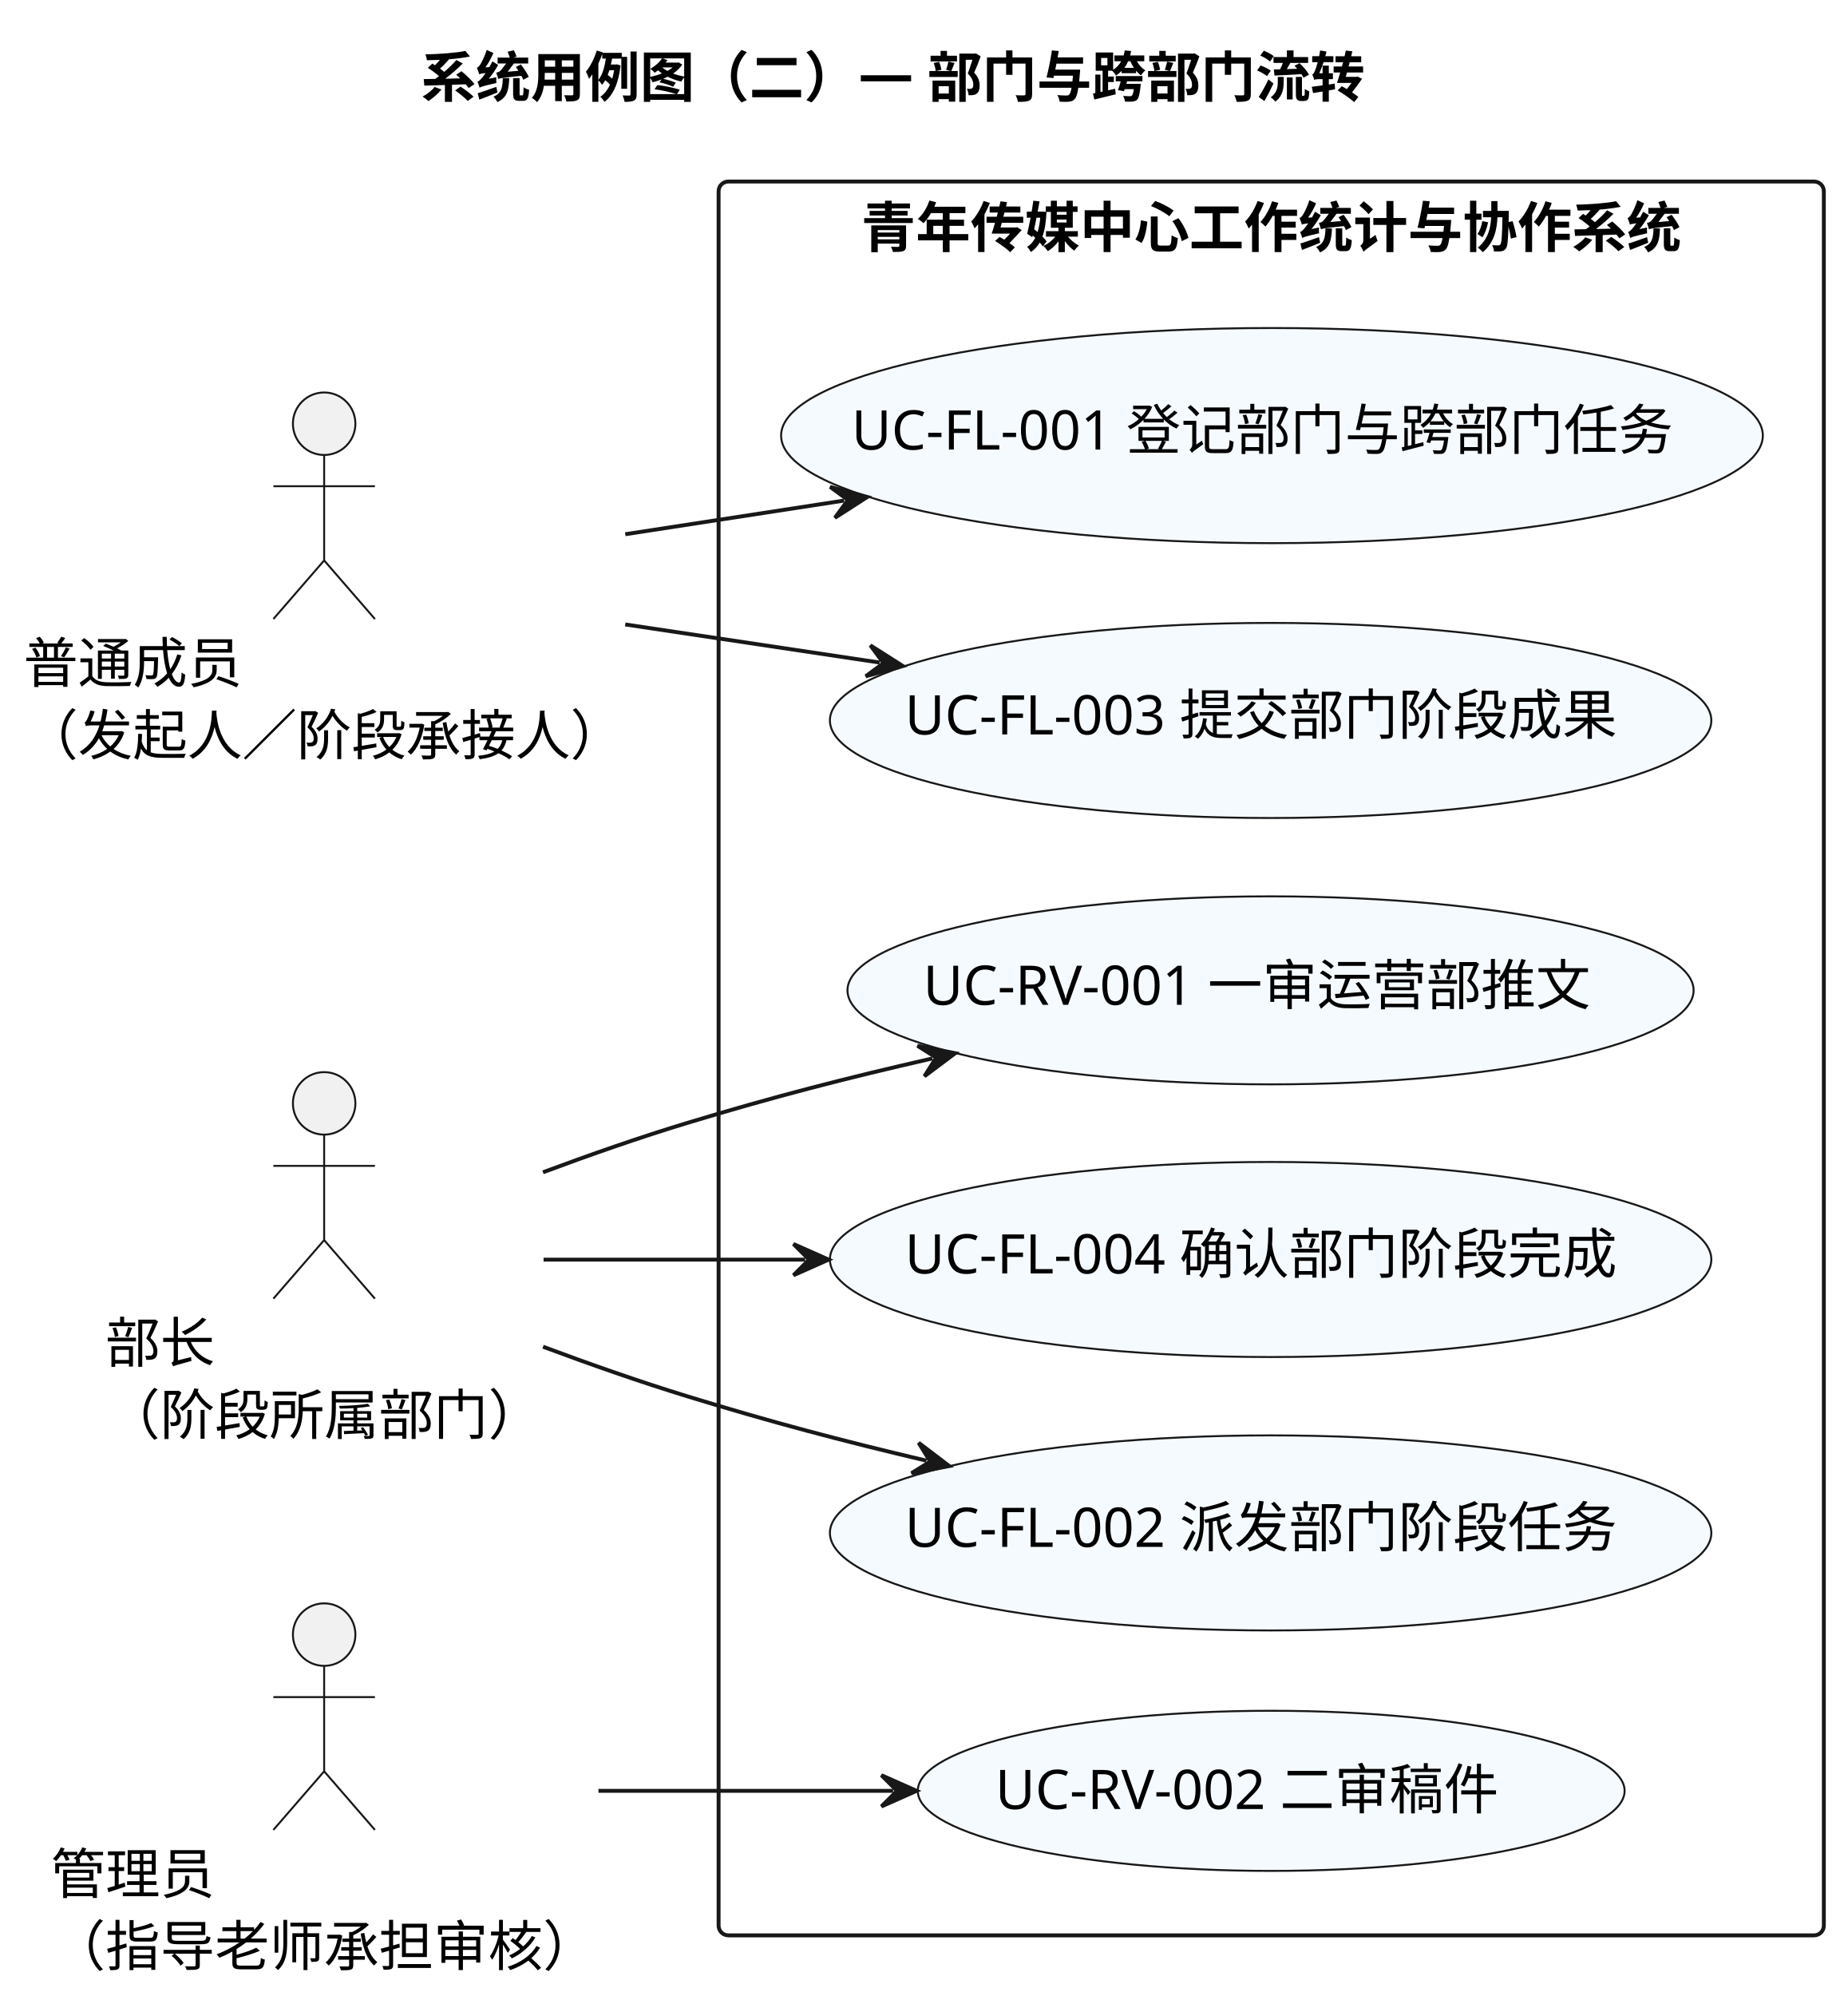
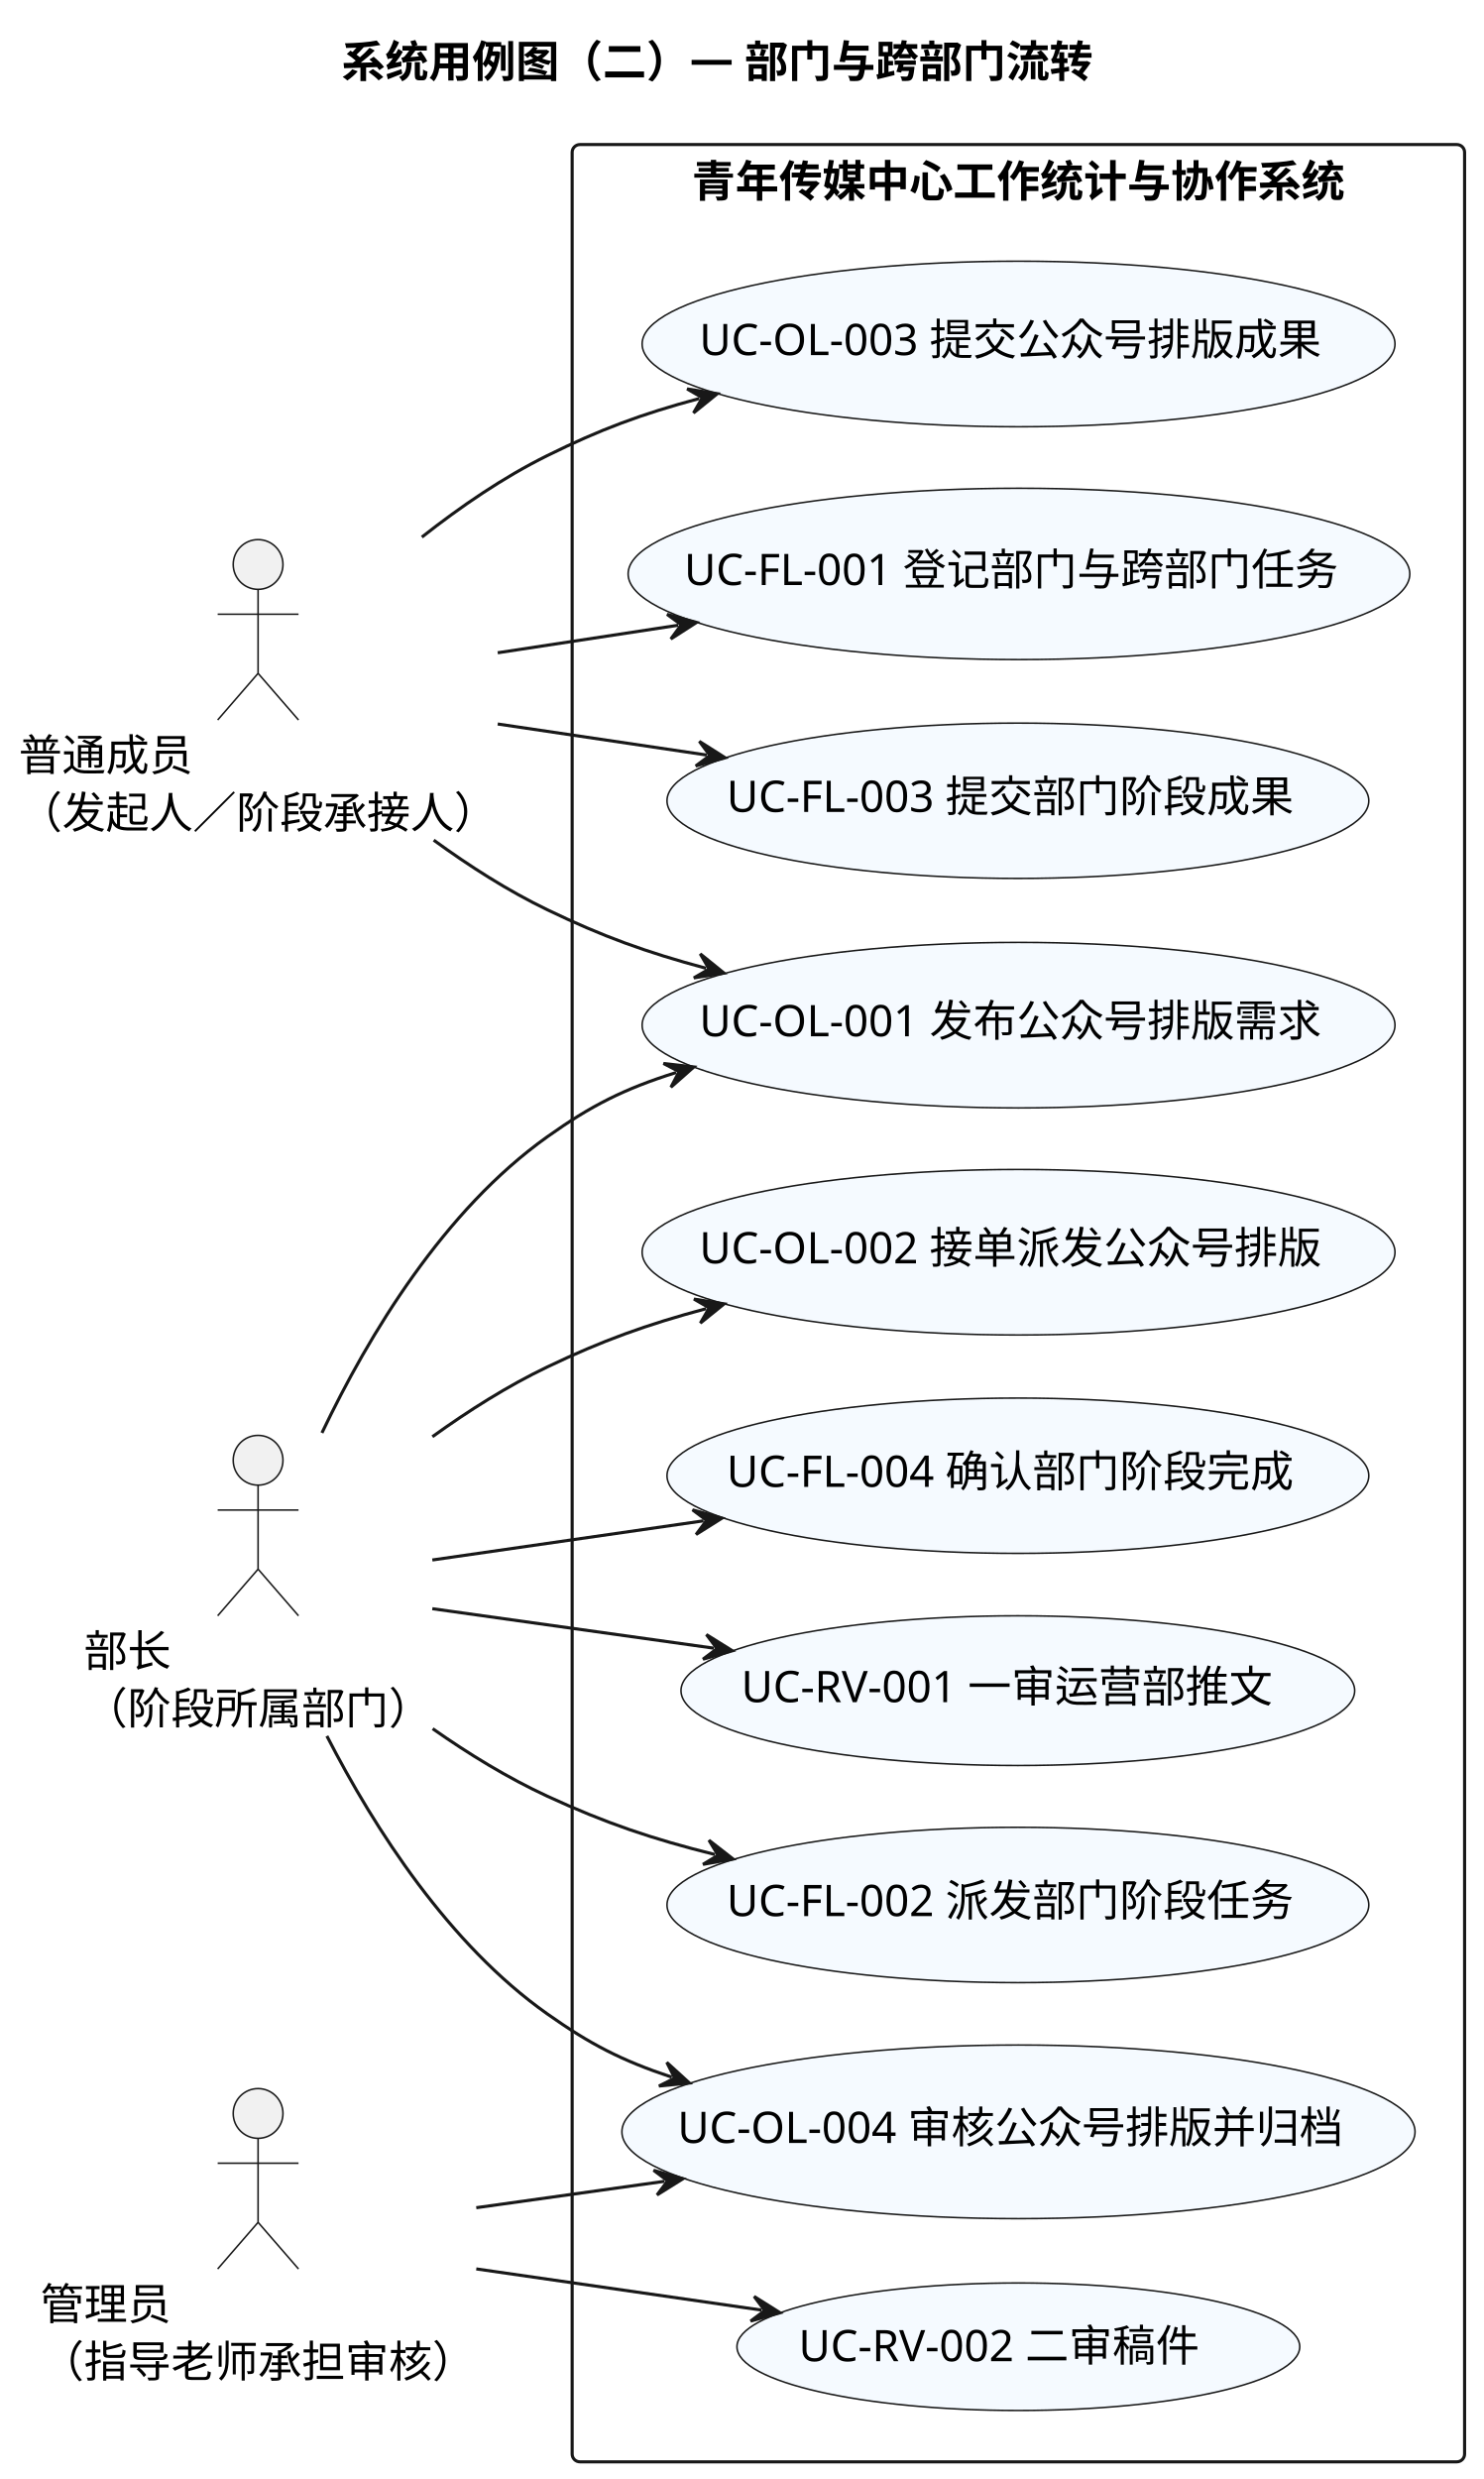
- <svg xmlns="http://www.w3.org/2000/svg" contentStyleType="text/css" height="511px" preserveAspectRatio="none" style="width:473px;height:511px;background:#FFFFFF;" version="1.1" viewBox="0 0 473 511" width="473px" zoomAndPan="magnify">
+ <svg xmlns="http://www.w3.org/2000/svg" contentStyleType="text/css" height="797px" preserveAspectRatio="none" style="width:477px;height:797px;background:#FFFFFF;" version="1.1" viewBox="0 0 477 797" width="477px" zoomAndPan="magnify">
  <defs />
  <g>
-     <text fill="#000000" font-family="Microsoft YaHei" font-size="14" font-weight="bold" lengthAdjust="spacing" textLength="243.291" x="107.855" y="24.814">系统用例图（二）— 部门与跨部门流转</text>
+     <text fill="#000000" font-family="Microsoft YaHei" font-size="14" font-weight="bold" lengthAdjust="spacing" textLength="243.291" x="109.855" y="24.814">系统用例图（二）— 部门与跨部门流转</text>
    <g id="cluster_青年传媒中心工作统计与协作系统">
-       <rect fill="none" height="449" rx="2.5" ry="2.5" style="stroke:#181818;stroke-width:1.0;" width="283" x="184" y="46.477" />
-       <text fill="#000000" font-family="Microsoft YaHei" font-size="14" font-weight="bold" lengthAdjust="spacing" textLength="210" x="220.5" y="63.291">青年传媒中心工作统计与协作系统</text>
+       <rect fill="none" height="745" rx="2.5" ry="2.5" style="stroke:#181818;stroke-width:1.0;" width="287" x="184" y="46.477" />
+       <text fill="#000000" font-family="Microsoft YaHei" font-size="14" font-weight="bold" lengthAdjust="spacing" textLength="210" x="222.5" y="63.291">青年传媒中心工作统计与协作系统</text>
    </g>
    <g id="elem_U0">
-       <ellipse cx="325.691" cy="111.516" fill="#F5FAFF" rx="125.691" ry="27.538" style="stroke:#181818;stroke-width:0.5;" />
-       <text fill="#000000" font-family="Microsoft YaHei" font-size="14" lengthAdjust="spacing" textLength="215.325" x="218.028" y="115.09">UC-FL-001 登记部门与跨部门任务</text>
+       <ellipse cx="327.691" cy="184.516" fill="#F5FAFF" rx="125.691" ry="27.538" style="stroke:#181818;stroke-width:0.5;" />
+       <text fill="#000000" font-family="Microsoft YaHei" font-size="14" lengthAdjust="spacing" textLength="215.325" x="220.028" y="188.09">UC-FL-001 登记部门与跨部门任务</text>
    </g>
    <g id="elem_U1">
-       <ellipse cx="325.348" cy="392.447" fill="#F5FAFF" rx="112.848" ry="24.97" style="stroke:#181818;stroke-width:0.5;" />
-       <text fill="#000000" font-family="Microsoft YaHei" font-size="14" lengthAdjust="spacing" textLength="187.325" x="231.685" y="396.022">UC-FL-002 派发部门阶段任务</text>
+       <ellipse cx="327.348" cy="612.447" fill="#F5FAFF" rx="112.848" ry="24.97" style="stroke:#181818;stroke-width:0.5;" />
+       <text fill="#000000" font-family="Microsoft YaHei" font-size="14" lengthAdjust="spacing" textLength="187.325" x="233.685" y="616.022">UC-FL-002 派发部门阶段任务</text>
    </g>
    <g id="elem_U2">
-       <ellipse cx="325.348" cy="184.447" fill="#F5FAFF" rx="112.848" ry="24.97" style="stroke:#181818;stroke-width:0.5;" />
-       <text fill="#000000" font-family="Microsoft YaHei" font-size="14" lengthAdjust="spacing" textLength="187.325" x="231.685" y="188.022">UC-FL-003 提交部门阶段成果</text>
+       <ellipse cx="327.348" cy="257.447" fill="#F5FAFF" rx="112.848" ry="24.97" style="stroke:#181818;stroke-width:0.5;" />
+       <text fill="#000000" font-family="Microsoft YaHei" font-size="14" lengthAdjust="spacing" textLength="187.325" x="233.685" y="261.022">UC-FL-003 提交部门阶段成果</text>
    </g>
    <g id="elem_U3">
-       <ellipse cx="325.348" cy="322.447" fill="#F5FAFF" rx="112.848" ry="24.97" style="stroke:#181818;stroke-width:0.5;" />
-       <text fill="#000000" font-family="Microsoft YaHei" font-size="14" lengthAdjust="spacing" textLength="187.325" x="231.685" y="326.022">UC-FL-004 确认部门阶段完成</text>
+       <ellipse cx="327.348" cy="474.447" fill="#F5FAFF" rx="112.848" ry="24.97" style="stroke:#181818;stroke-width:0.5;" />
+       <text fill="#000000" font-family="Microsoft YaHei" font-size="14" lengthAdjust="spacing" textLength="187.325" x="233.685" y="478.022">UC-FL-004 确认部门阶段完成</text>
    </g>
    <g id="elem_U4">
-       <ellipse cx="325.328" cy="253.543" fill="#F5FAFF" rx="108.328" ry="24.066" style="stroke:#181818;stroke-width:0.5;" />
-       <text fill="#000000" font-family="Microsoft YaHei" font-size="14" lengthAdjust="spacing" textLength="177.31" x="236.373" y="257.241">UC-RV-001 一审运营部推文</text>
+       <ellipse cx="327.328" cy="543.543" fill="#F5FAFF" rx="108.328" ry="24.066" style="stroke:#181818;stroke-width:0.5;" />
+       <text fill="#000000" font-family="Microsoft YaHei" font-size="14" lengthAdjust="spacing" textLength="177.31" x="238.373" y="547.241">UC-RV-001 一审运营部推文</text>
    </g>
    <g id="elem_U5">
-       <ellipse cx="325.494" cy="458.476" fill="#F5FAFF" rx="90.494" ry="20.499" style="stroke:#181818;stroke-width:0.5;" />
-       <text fill="#000000" font-family="Microsoft YaHei" font-size="14" lengthAdjust="spacing" textLength="135.31" x="254.838" y="463.133">UC-RV-002 二审稿件</text>
+       <ellipse cx="327.494" cy="754.476" fill="#F5FAFF" rx="90.494" ry="20.499" style="stroke:#181818;stroke-width:0.5;" />
+       <text fill="#000000" font-family="Microsoft YaHei" font-size="14" lengthAdjust="spacing" textLength="135.31" x="256.838" y="759.133">UC-RV-002 二审稿件</text>
+     </g>
+     <g id="elem_U6">
+       <ellipse cx="327.561" cy="329.59" fill="#F5FAFF" rx="121.061" ry="26.612" style="stroke:#181818;stroke-width:0.5;" />
+       <text fill="#000000" font-family="Microsoft YaHei" font-size="14" lengthAdjust="spacing" textLength="205.297" x="224.912" y="333.164">UC-OL-001 发布公众号排版需求</text>
+     </g>
+     <g id="elem_U7">
+       <ellipse cx="327.561" cy="402.59" fill="#F5FAFF" rx="121.061" ry="26.612" style="stroke:#181818;stroke-width:0.5;" />
+       <text fill="#000000" font-family="Microsoft YaHei" font-size="14" lengthAdjust="spacing" textLength="205.297" x="224.912" y="406.164">UC-OL-002 接单派发公众号排版</text>
+     </g>
+     <g id="elem_U8">
+       <ellipse cx="327.561" cy="110.59" fill="#F5FAFF" rx="121.061" ry="26.612" style="stroke:#181818;stroke-width:0.5;" />
+       <text fill="#000000" font-family="Microsoft YaHei" font-size="14" lengthAdjust="spacing" textLength="205.297" x="224.912" y="114.164">UC-OL-003 提交公众号排版成果</text>
+     </g>
+     <g id="elem_U9">
+       <ellipse cx="327.533" cy="685.384" fill="#F5FAFF" rx="127.533" ry="27.907" style="stroke:#181818;stroke-width:0.5;" />
+       <text fill="#000000" font-family="Microsoft YaHei" font-size="14" lengthAdjust="spacing" textLength="219.297" x="217.884" y="688.959">UC-OL-004 审核公众号排版并归档</text>
    </g>
    <g id="elem_Member">
-       <ellipse cx="83" cy="108.478" fill="#F1F1F1" rx="8" ry="8" style="stroke:#181818;stroke-width:0.5;" />
-       <path d="M83,116.478 L83,143.477 M70,124.478 L96,124.478 M83,143.477 L70,158.477 M83,143.477 L96,158.477 " fill="none" style="stroke:#181818;stroke-width:0.5;" />
-       <text fill="#000000" font-family="Microsoft YaHei" font-size="14" lengthAdjust="spacing" textLength="56" x="6" y="174.791">普通成员</text>
-       <text fill="#000000" font-family="Microsoft YaHei" font-size="14" lengthAdjust="spacing" textLength="154" x="6" y="193.269">（发起人／阶段承接人）</text>
+       <ellipse cx="83" cy="181.477" fill="#F1F1F1" rx="8" ry="8" style="stroke:#181818;stroke-width:0.5;" />
+       <path d="M83,189.477 L83,216.477 M70,197.477 L96,197.477 M83,216.477 L70,231.477 M83,216.477 L96,231.477 " fill="none" style="stroke:#181818;stroke-width:0.5;" />
+       <text fill="#000000" font-family="Microsoft YaHei" font-size="14" lengthAdjust="spacing" textLength="56" x="6" y="247.791">普通成员</text>
+       <text fill="#000000" font-family="Microsoft YaHei" font-size="14" lengthAdjust="spacing" textLength="154" x="6" y="266.269">（发起人／阶段承接人）</text>
    </g>
    <g id="elem_Minister">
-       <ellipse cx="83" cy="282.478" fill="#F1F1F1" rx="8" ry="8" style="stroke:#181818;stroke-width:0.5;" />
-       <path d="M83,290.478 L83,317.478 M70,298.478 L96,298.478 M83,317.478 L70,332.478 M83,317.478 L96,332.478 " fill="none" style="stroke:#181818;stroke-width:0.5;" />
-       <text fill="#000000" font-family="Microsoft YaHei" font-size="14" lengthAdjust="spacing" textLength="28" x="27" y="348.791">部长</text>
-       <text fill="#000000" font-family="Microsoft YaHei" font-size="14" lengthAdjust="spacing" textLength="112" x="27" y="367.269">（阶段所属部门）</text>
+       <ellipse cx="83" cy="469.478" fill="#F1F1F1" rx="8" ry="8" style="stroke:#181818;stroke-width:0.5;" />
+       <path d="M83,477.478 L83,504.478 M70,485.478 L96,485.478 M83,504.478 L70,519.477 M83,504.478 L96,519.477 " fill="none" style="stroke:#181818;stroke-width:0.5;" />
+       <text fill="#000000" font-family="Microsoft YaHei" font-size="14" lengthAdjust="spacing" textLength="28" x="27" y="535.791">部长</text>
+       <text fill="#000000" font-family="Microsoft YaHei" font-size="14" lengthAdjust="spacing" textLength="112" x="27" y="554.269">（阶段所属部门）</text>
    </g>
    <g id="elem_Admin">
-       <ellipse cx="83" cy="418.478" fill="#F1F1F1" rx="8" ry="8" style="stroke:#181818;stroke-width:0.5;" />
-       <path d="M83,426.478 L83,453.478 M70,434.478 L96,434.478 M83,453.478 L70,468.478 M83,453.478 L96,468.478 " fill="none" style="stroke:#181818;stroke-width:0.5;" />
-       <text fill="#000000" font-family="Microsoft YaHei" font-size="14" lengthAdjust="spacing" textLength="42" x="13" y="484.791">管理员</text>
-       <text fill="#000000" font-family="Microsoft YaHei" font-size="14" lengthAdjust="spacing" textLength="140" x="13" y="503.269">（指导老师承担审核）</text>
+       <ellipse cx="83" cy="679.477" fill="#F1F1F1" rx="8" ry="8" style="stroke:#181818;stroke-width:0.5;" />
+       <path d="M83,687.477 L83,714.477 M70,695.477 L96,695.477 M83,714.477 L70,729.477 M83,714.477 L96,729.477 " fill="none" style="stroke:#181818;stroke-width:0.5;" />
+       <text fill="#000000" font-family="Microsoft YaHei" font-size="14" lengthAdjust="spacing" textLength="42" x="13" y="745.791">管理员</text>
+       <text fill="#000000" font-family="Microsoft YaHei" font-size="14" lengthAdjust="spacing" textLength="140" x="13" y="764.269">（指导老师承担审核）</text>
    </g>
    <g id="link_Member_U0">
-       <path d="M160.1,136.768 C179.77,133.748 195.36,131.351 216.14,128.151 " fill="none" id="Member-to-U0" style="stroke:#181818;stroke-width:1.0;" />
-       <polygon fill="#181818" points="222.07,127.237,212.566,124.654,217.128,127.999,213.784,132.561,222.07,127.237" style="stroke:#181818;stroke-width:1.0;" />
+       <path d="M160.06,209.868 C180.34,206.778 196.659,204.295 218.099,201.015 " fill="none" id="Member-to-U0" style="stroke:#181818;stroke-width:1.0;" />
+       <polygon fill="#181818" points="224.03,200.107,214.529,197.515,219.088,200.864,215.738,205.423,224.03,200.107" style="stroke:#181818;stroke-width:1.0;" />
    </g>
    <g id="link_Minister_U1">
-       <path d="M139.05,344.777 C151.12,349.277 163.91,353.767 176,357.478 C197.53,364.077 215.29,368.781 237.22,373.951 " fill="none" id="Minister-to-U1" style="stroke:#181818;stroke-width:1.0;" />
-       <polygon fill="#181818" points="243.06,375.327,235.218,369.369,238.193,374.18,233.382,377.156,243.06,375.327" style="stroke:#181818;stroke-width:1.0;" />
+       <path d="M139.14,555.778 C150.78,563.928 163.38,571.648 176,577.477 C194.63,586.077 209.746,591.223 229.946,596.233 " fill="none" id="Minister-to-U1" style="stroke:#181818;stroke-width:1.0;" />
+       <polygon fill="#181818" points="235.77,597.678,227.998,591.629,230.917,596.474,226.072,599.393,235.77,597.678" style="stroke:#181818;stroke-width:1.0;" />
    </g>
    <g id="link_Member_U2">
-       <path d="M160.1,159.868 C182.66,163.248 201.706,166.1 225.236,169.62 " fill="none" id="Member-to-U2" style="stroke:#181818;stroke-width:1.0;" />
-       <polygon fill="#181818" points="231.17,170.507,222.861,165.22,226.225,169.768,221.677,173.132,231.17,170.507" style="stroke:#181818;stroke-width:1.0;" />
+       <path d="M160.06,232.768 C183.26,236.218 203.095,239.157 227.295,242.747 " fill="none" id="Member-to-U2" style="stroke:#181818;stroke-width:1.0;" />
+       <polygon fill="#181818" points="233.23,243.627,224.914,238.35,228.284,242.894,223.74,246.264,233.23,243.627" style="stroke:#181818;stroke-width:1.0;" />
    </g>
    <g id="link_Minister_U3">
-       <path d="M139.18,322.478 C160.95,322.478 180.79,322.478 206.17,322.478 " fill="none" id="Minister-to-U3" style="stroke:#181818;stroke-width:1.0;" />
-       <polygon fill="#181818" points="212.17,322.478,203.17,318.478,207.17,322.478,203.17,326.478,212.17,322.478" style="stroke:#181818;stroke-width:1.0;" />
+       <path d="M139.03,501.538 C166.56,497.558 194.721,493.495 226.251,488.945 " fill="none" id="Minister-to-U3" style="stroke:#181818;stroke-width:1.0;" />
+       <polygon fill="#181818" points="232.19,488.087,222.711,485.414,227.241,488.802,223.854,493.332,232.19,488.087" style="stroke:#181818;stroke-width:1.0;" />
    </g>
    <g id="link_Minister_U4">
-       <path d="M139.03,300.118 C151.1,295.618 163.9,291.147 176,287.478 C198.02,280.808 216.38,276.072 238.74,270.972 " fill="none" id="Minister-to-U4" style="stroke:#181818;stroke-width:1.0;" />
-       <polygon fill="#181818" points="244.59,269.637,234.926,267.739,239.715,270.749,236.705,275.539,244.59,269.637" style="stroke:#181818;stroke-width:1.0;" />
+       <path d="M139.03,517.197 C167.53,521.188 197.148,525.344 229.598,529.894 " fill="none" id="Minister-to-U4" style="stroke:#181818;stroke-width:1.0;" />
+       <polygon fill="#181818" points="235.54,530.727,227.183,525.517,230.588,530.033,226.072,533.439,235.54,530.727" style="stroke:#181818;stroke-width:1.0;" />
    </g>
    <g id="link_Admin_U5">
-       <path d="M153.24,458.478 C178.63,458.478 201.75,458.478 228.69,458.478 " fill="none" id="Admin-to-U5" style="stroke:#181818;stroke-width:1.0;" />
-       <polygon fill="#181818" points="234.69,458.478,225.69,454.478,229.69,458.478,225.69,462.478,234.69,458.478" style="stroke:#181818;stroke-width:1.0;" />
+       <path d="M153.17,729.457 C183.68,733.867 213.701,738.202 244.931,742.702 " fill="none" id="Admin-to-U5" style="stroke:#181818;stroke-width:1.0;" />
+       <polygon fill="#181818" points="250.87,743.558,242.532,738.315,245.921,742.844,241.392,746.233,250.87,743.558" style="stroke:#181818;stroke-width:1.0;" />
+     </g>
+     <g id="link_Member_U6">
+       <path d="M139.48,270.108 C151,278.488 163.46,286.438 176,292.478 C193.69,301.007 207.734,306.125 227.065,311.305 " fill="none" id="Member-to-U6" style="stroke:#181818;stroke-width:1.0;" />
+       <polygon fill="#181818" points="232.86,312.858,225.202,306.664,228.03,311.563,223.131,314.392,232.86,312.858" style="stroke:#181818;stroke-width:1.0;" />
+     </g>
+     <g id="link_Minister_U6">
+       <path d="M103.53,460.678 C118.69,428.918 142.77,389.127 176,365.478 C190.01,355.507 200.695,350.074 217.425,344.824 " fill="none" id="Minister-to-U6" style="stroke:#181818;stroke-width:1.0;" />
+       <polygon fill="#181818" points="223.15,343.027,213.365,341.906,218.379,344.525,215.761,349.539,223.15,343.027" style="stroke:#181818;stroke-width:1.0;" />
+     </g>
+     <g id="link_Minister_U7">
+       <path d="M139.05,461.908 C150.7,453.517 163.32,445.538 176,439.478 C193.72,431.007 207.784,425.909 227.104,420.739 " fill="none" id="Minister-to-U7" style="stroke:#181818;stroke-width:1.0;" />
+       <polygon fill="#181818" points="232.9,419.188,223.172,417.65,228.07,420.48,225.24,425.378,232.9,419.188" style="stroke:#181818;stroke-width:1.0;" />
+     </g>
+     <g id="link_Member_U8">
+       <path d="M135.67,172.678 C148.15,162.857 161.96,153.417 176,146.477 C192.98,138.077 206.225,133.132 224.905,128.122 " fill="none" id="Member-to-U8" style="stroke:#181818;stroke-width:1.0;" />
+       <polygon fill="#181818" points="230.7,126.567,220.971,125.035,225.871,127.863,223.043,132.762,230.7,126.567" style="stroke:#181818;stroke-width:1.0;" />
+     </g>
+     <g id="link_Minister_U9">
+       <path d="M105.12,558.128 C120.58,588.178 144.37,625.128 176,647.477 C189.65,657.117 199.815,662.428 216.025,667.808 " fill="none" id="Minister-to-U9" style="stroke:#181818;stroke-width:1.0;" />
+       <polygon fill="#181818" points="221.72,669.697,214.438,663.066,216.975,668.122,211.918,670.659,221.72,669.697" style="stroke:#181818;stroke-width:1.0;" />
+     </g>
+     <g id="link_Admin_U9">
+       <path d="M153.17,709.778 C173.89,706.878 191.168,704.45 213.718,701.29 " fill="none" id="Admin-to-U9" style="stroke:#181818;stroke-width:1.0;" />
+       <polygon fill="#181818" points="219.66,700.457,210.192,697.745,214.708,701.151,211.302,705.668,219.66,700.457" style="stroke:#181818;stroke-width:1.0;" />
    </g>
  </g>
</svg>
